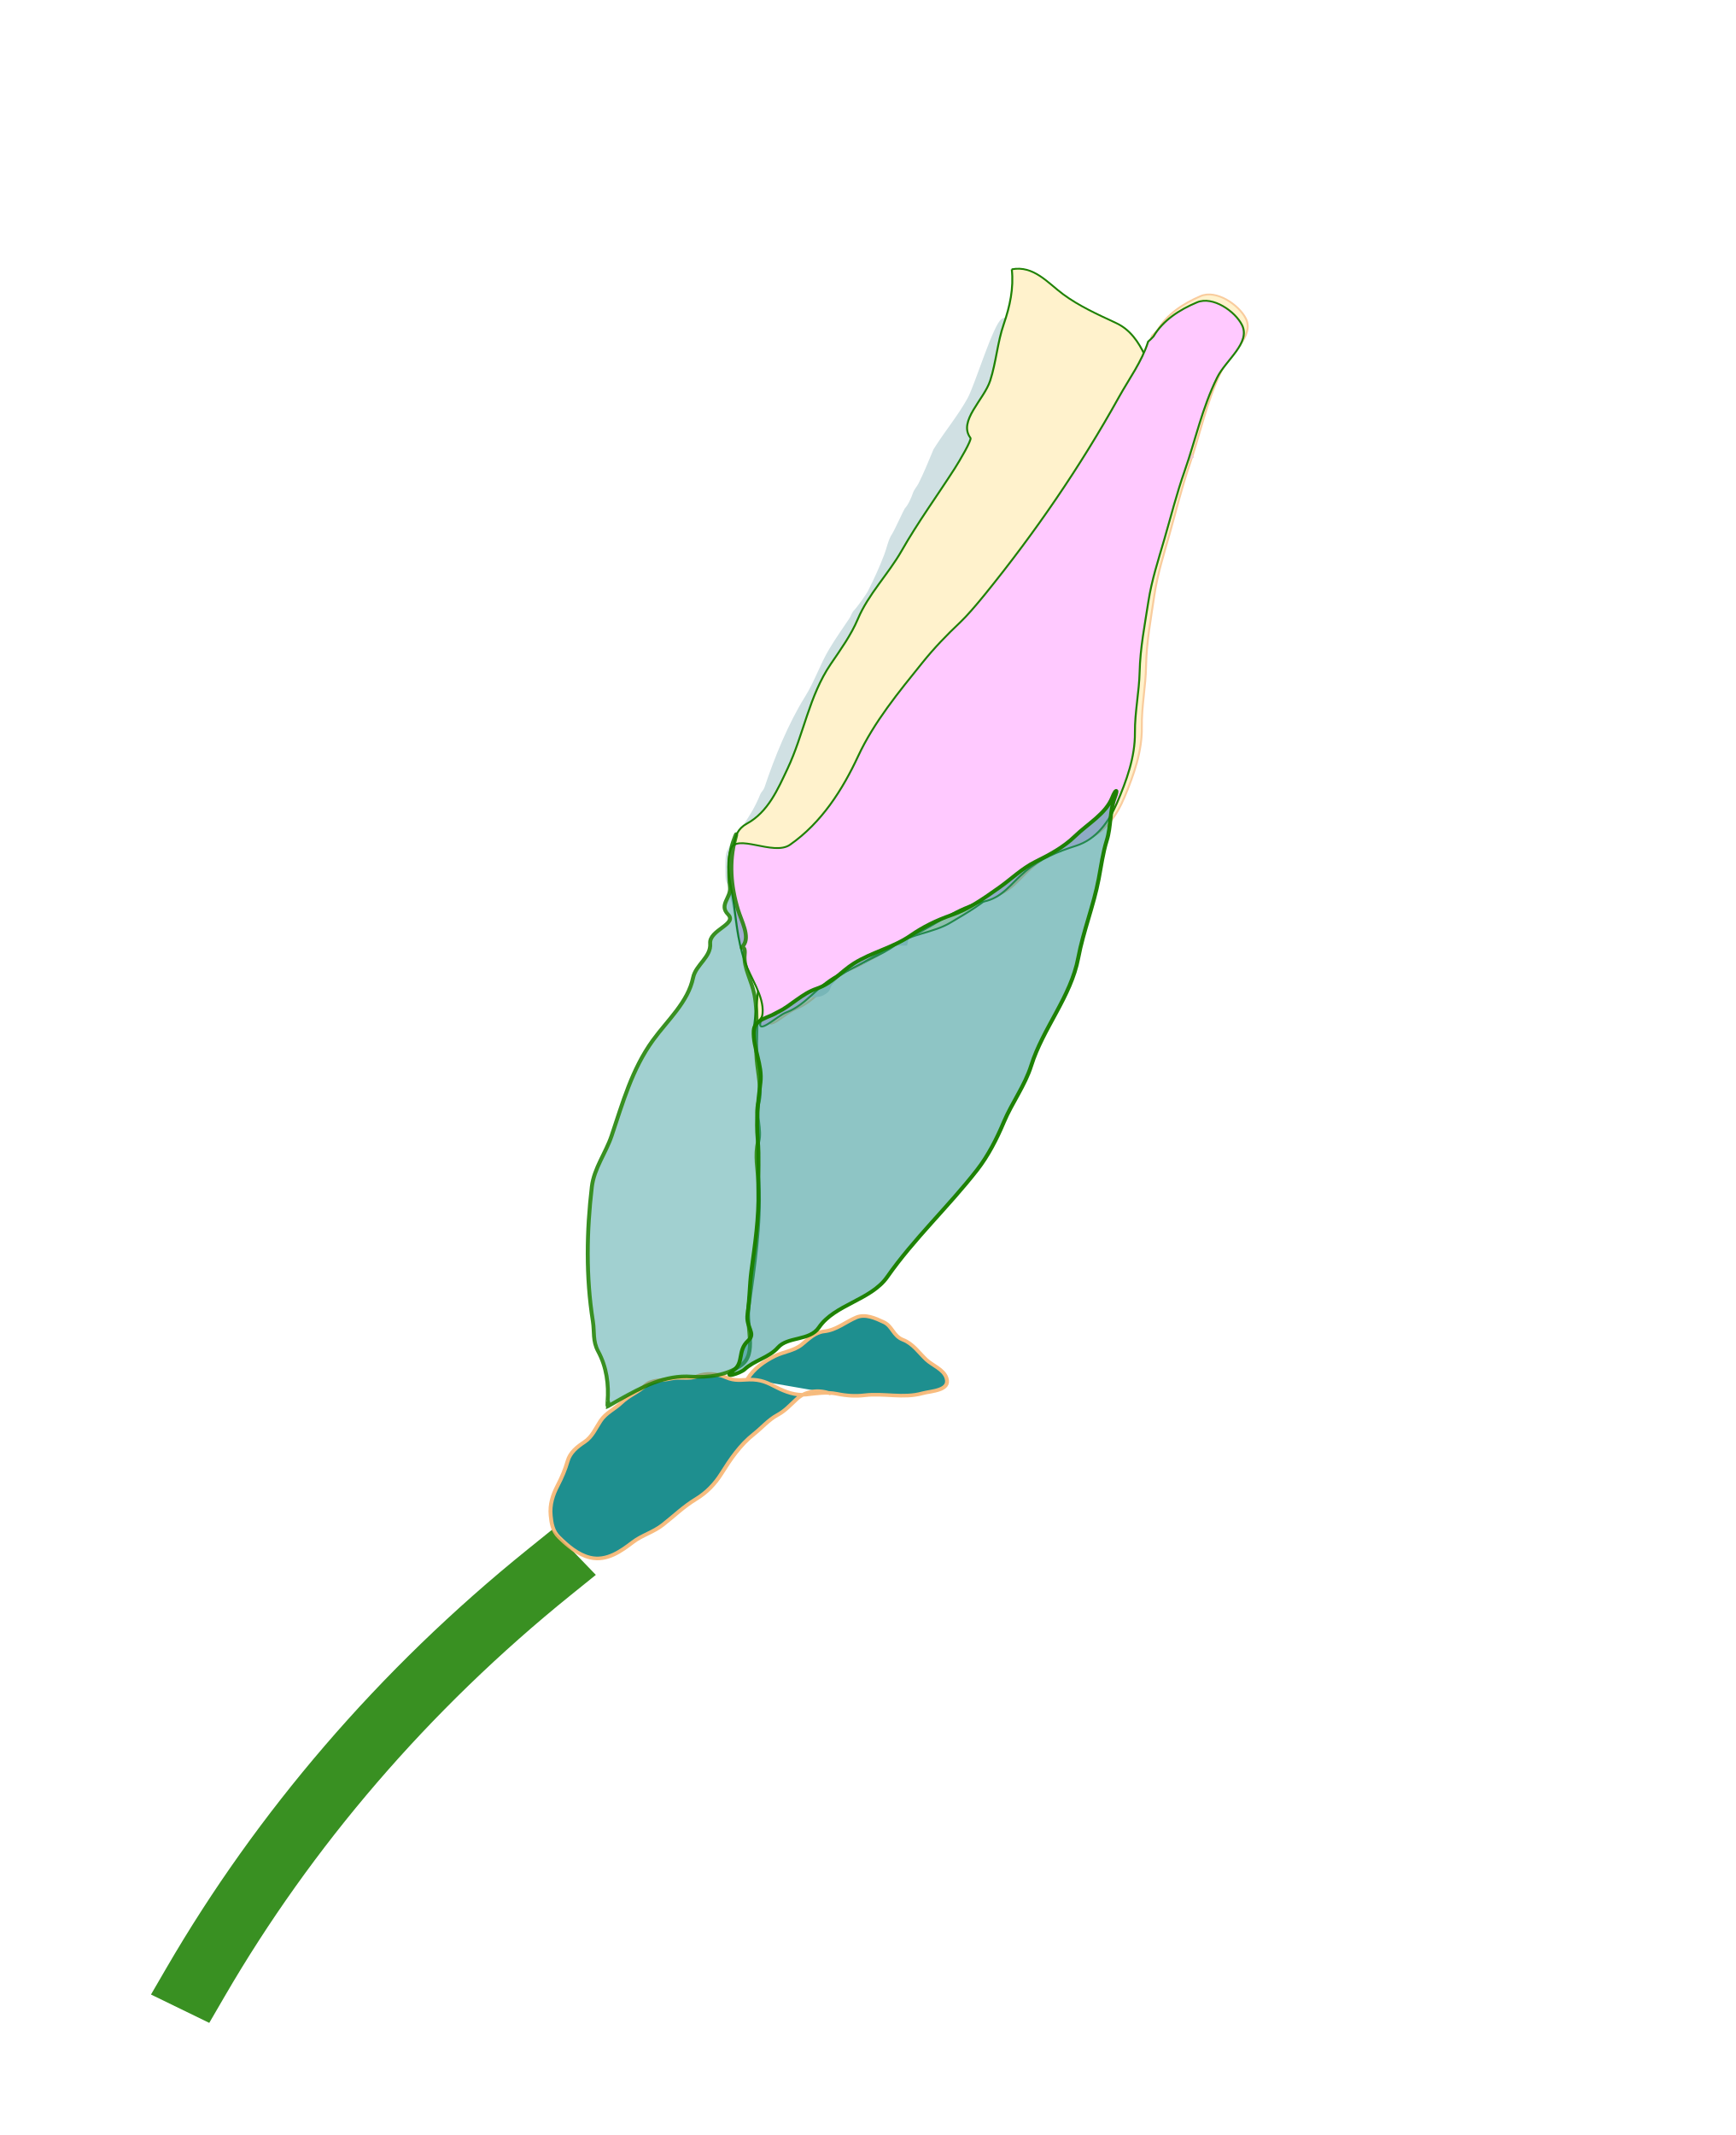
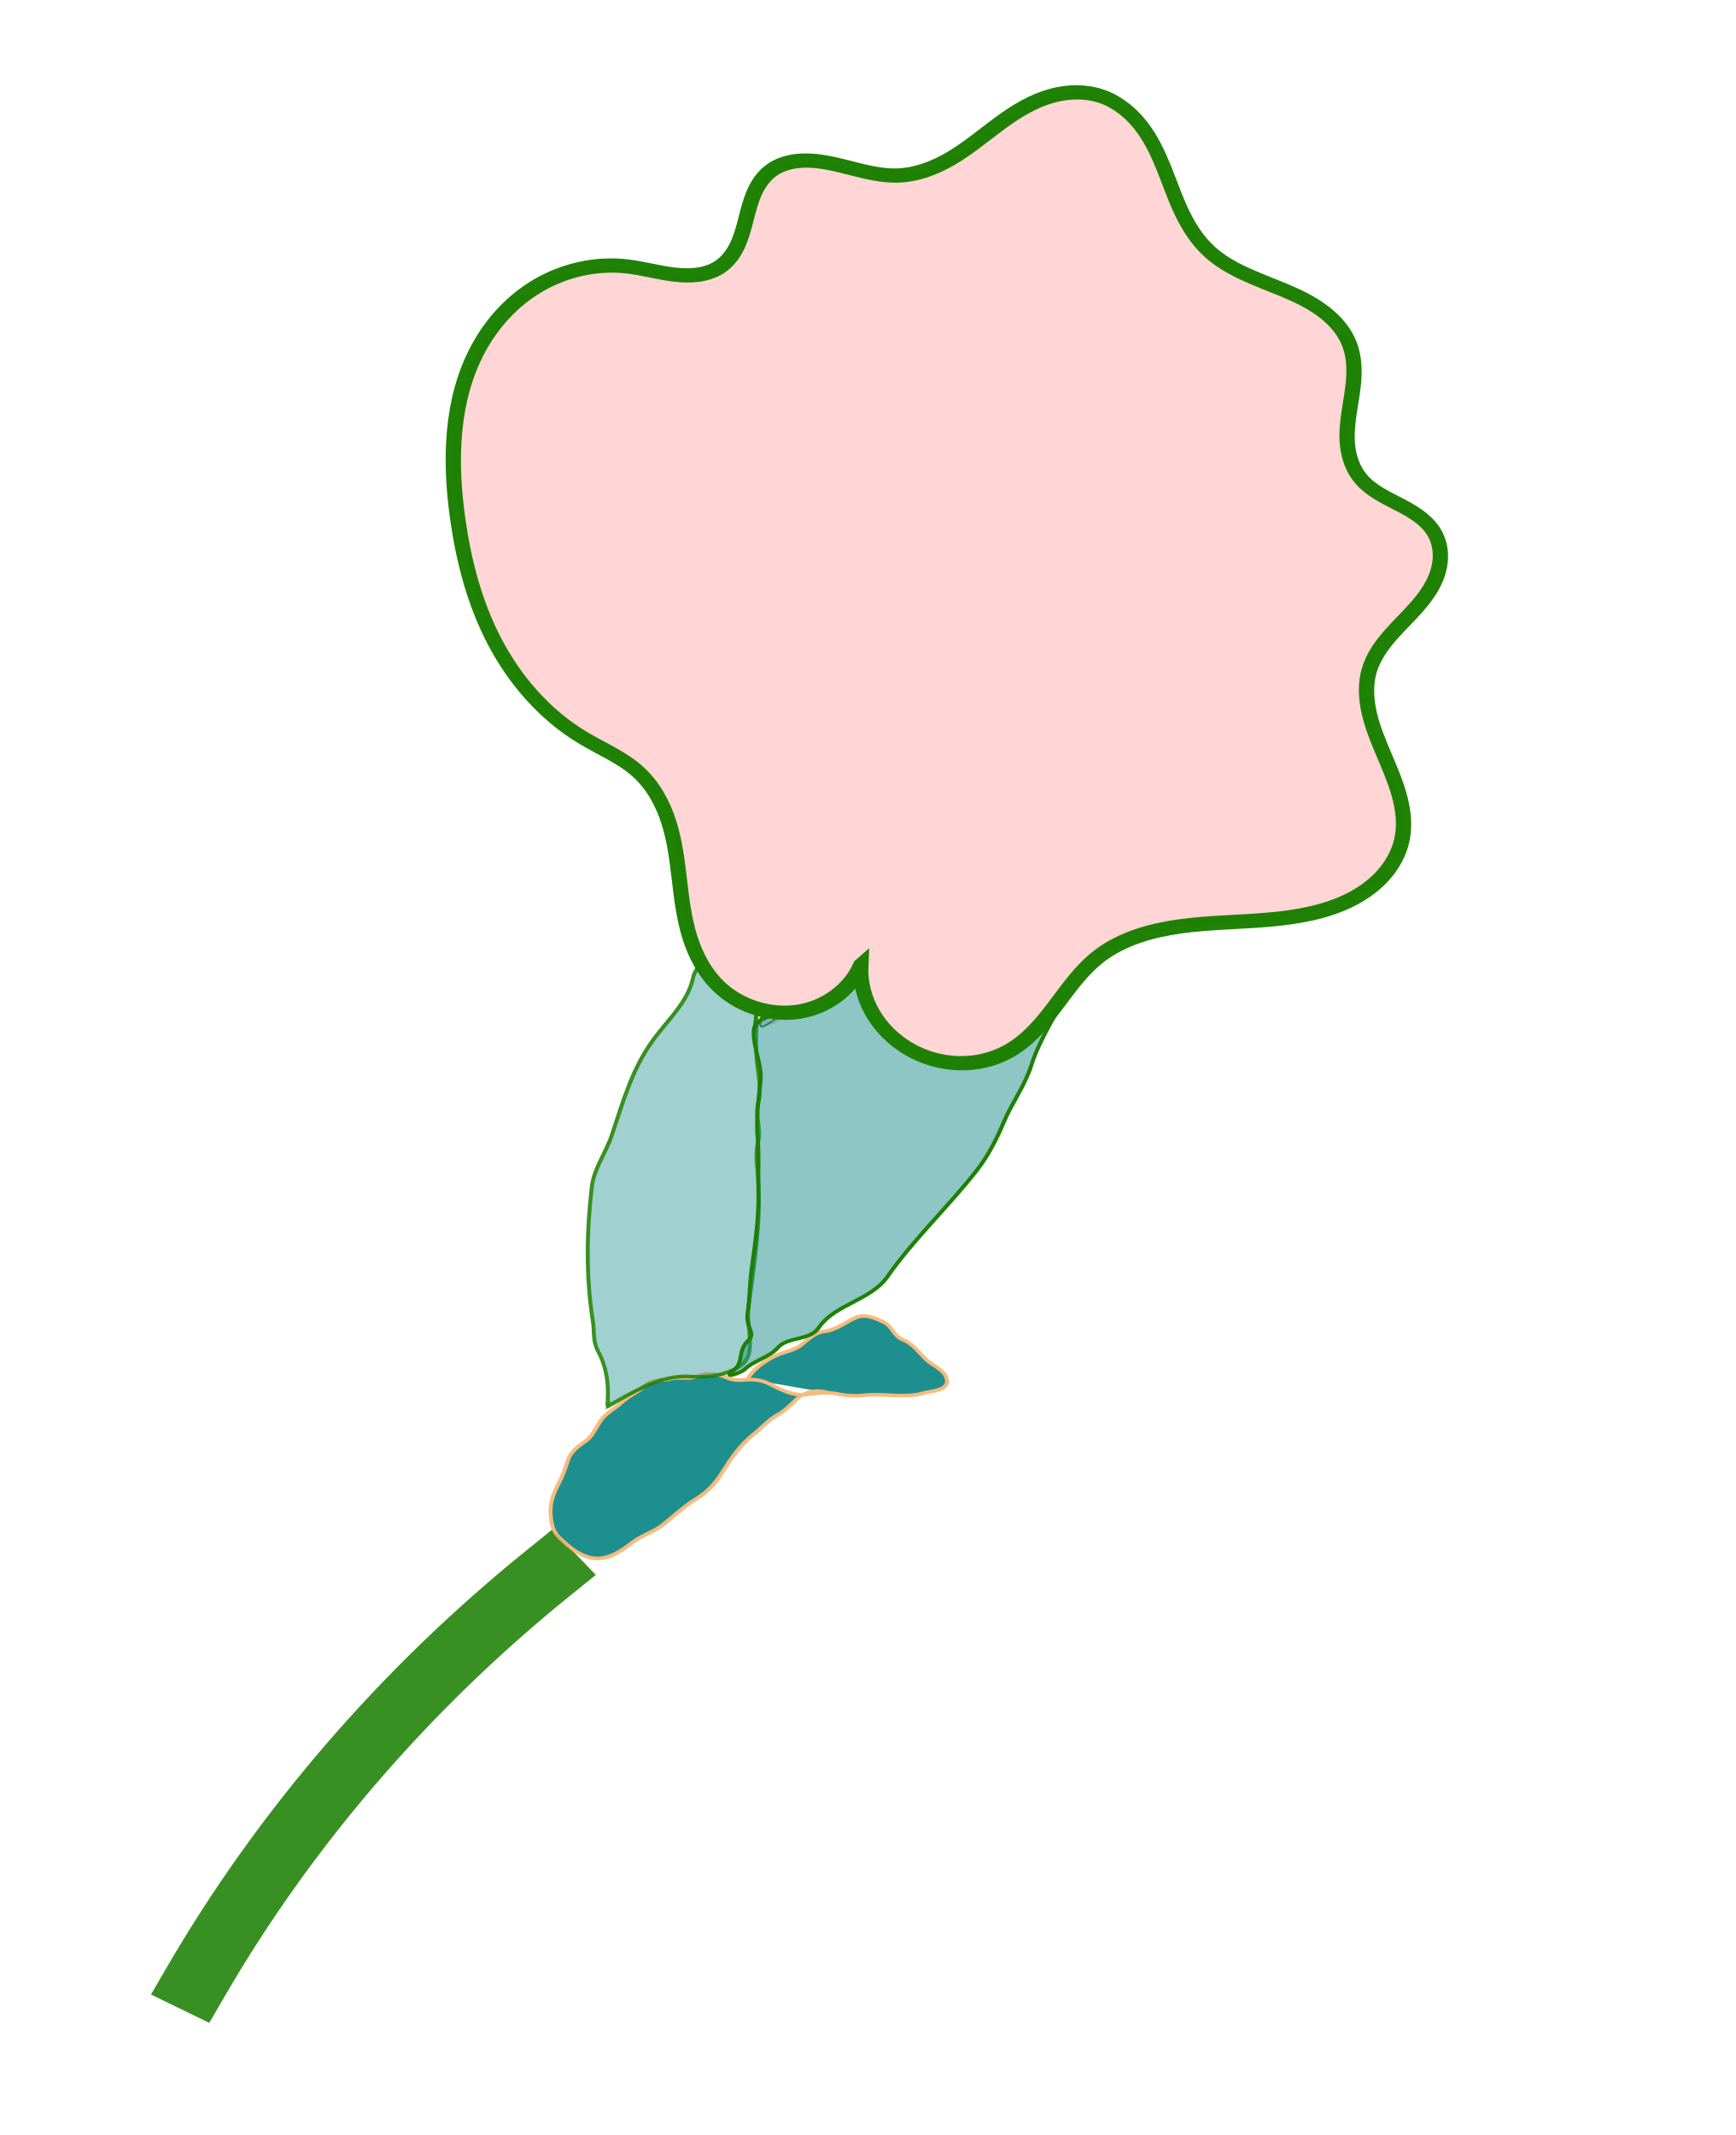
<svg xmlns="http://www.w3.org/2000/svg" width="100mm" height="123mm" viewBox="0 0 100 123" version="1.1" id="iris_blomstV2Format">
  <defs id="defs1" />
  <g id="gStilkerOgBlomster" transform="matrix(1.000397,0,0,0.9153983,-69.30309,-21.78094)">
    <path id="path2" style="opacity:0.88;fill:none;fill-opacity:1;stroke:#1b8000;stroke-width:3.801;stroke-linecap:square;stroke-dasharray:none;stroke-dashoffset:0;stroke-opacity:0.98" d="m 100.91,122.742 c -8.393,7.399 -15.265,16.195 -20.368,25.793" />
    <g transform="matrix(1.075565,0.1899658,-0.1590562,1.075565,27.98837,-235.5826)" id="gKnoppOgUtspringToppen">
      <g id="g160-1" transform="matrix(-0.8576155,-0.5620458,-0.4705945,0.8576155,576.5776,227.2113)">
        <path style="fill:#FFF2CC;fill-opacity:1;stroke:#f9cb9c;stroke-width:0.104;stroke-linecap:square;stroke-dasharray:none;stroke-opacity:0.98" d="m 336.041,239.881 c -0.154,1.187 -0.682,2.303 -1.059,3.442 -1.423,4.304 -3.227,8.484 -5.333,12.489 -0.378,0.719 -0.778,1.425 -1.049,1.809 -0.592,0.84 -1.142,1.71 -1.621,2.629 -1,1.915 -2.037,3.856 -2.577,5.948 -0.529,2.05 -1.344,4.127 -2.807,5.676 -0.77,0.815 -2.931,-0.201 -3.063,0.829 -0.138,1.074 0.358,2.081 0.648,3.123 0.327,1.174 0.604,2.389 1.214,3.443 0.512,0.884 1.337,1.832 1.173,2.846 -0.172,1.062 0.797,-0.363 1.236,-0.638 1.087,-0.679 1.464,-1.989 2.538,-2.725 1.21,-0.828 2.183,-1.947 3.374,-2.802 1.172,-0.841 2.116,-2.075 3.452,-2.613 0.953,-0.384 1.283,-1.279 1.936,-2.117 0.649,-0.833 1.514,-1.419 2.423,-1.921 1.016,-0.562 1.518,-1.684 1.774,-2.801 0.316,-1.377 0.566,-2.802 0.35,-4.191 -0.183,-1.179 -0.122,-2.348 -0.268,-3.514 -0.171,-1.36 -0.127,-2.722 -0.136,-4.097 -0.009,-1.237 0.167,-2.447 0.308,-3.698 0.152,-1.356 0.259,-2.713 0.481,-4.065 0.309,-1.886 0.384,-3.781 0.916,-5.655 0.3,-1.057 1.458,-2.274 0.851,-3.204 -0.467,-0.716 -1.772,-1.409 -2.542,-0.882 -0.865,0.592 -1.621,1.338 -1.983,2.343 0,0 -0.107,0.168 -0.107,0.168 0,0 -0.129,0.177 -0.129,0.177 z" id="path8-9" display="inline" transform="matrix(-0.8536402,-0.5692278,-0.4766078,0.8536402,775.2172,242.9739)" />
        <path id="path159-9" style="opacity:1;fill:#f4cccc;fill-opacity:1;stroke:none;stroke-width:0.104;stroke-linecap:square;stroke-dasharray:none;stroke-opacity:0.98" d="m 366.408,301.061 c 0.488,-0.368 0.984,-0.731 1.4,-1.185 0.754,-0.823 1.873,-1.042 2.694,-1.796 0.807,-0.741 1.548,-1.375 2.223,-2.381 0.652,-0.97 0.261,-2.094 0.497,-3.147 0.194,-0.864 0.26,-1.755 0.488,-2.606 0.354,-1.323 0.651,-2.663 1.064,-3.97 0.334,-1.055 0.278,-2.145 0.524,-3.227 0.645,-2.838 1.079,-5.707 1.554,-8.594 0.165,-1.004 0.238,-2.011 0.411,-3.013 0.287,-1.655 1.005,-3.706 -0.054,-5.043 -1,-1.263 -1.531,-3.248 -3.115,-3.739 -1.027,-0.318 -2.073,-0.625 -3.007,-1.152 -0.892,-0.503 -1.788,-1.391 -2.895,-0.949 v 0 c 0.266,1.052 0.214,2.122 0.044,3.193 -0.177,1.111 -0.076,2.231 -0.231,3.347 -0.16,1.155 -1.351,2.612 -0.548,3.455 0.093,0.097 -0.367,1.394 -0.565,1.891 -0.688,1.728 -1.471,3.413 -2.074,5.177 -0.499,1.458 -1.373,2.787 -1.709,4.294 -0.217,0.974 -0.642,1.903 -1.036,2.822 -0.159,0.371 -0.286,0.749 -0.393,1.134" display="inline" />
        <path id="path160-8" style="opacity:1;fill:#D0E0E3;fill-opacity:1;stroke:none;stroke-width:0.104;stroke-linecap:square;stroke-dasharray:none;stroke-opacity:0.98" d="m 363.155,292.517 c 0.073,-0.151 0.144,-0.302 0.212,-0.452 0.203,-0.447 0.378,-0.88 0.519,-1.265 0.253,-0.691 0.379,-1.475 0.661,-2.168 0.563,-1.384 1.121,-2.77 1.785,-4.119 0.457,-0.927 0.941,-1.792 1.455,-2.674 0.168,-0.289 0.434,-0.501 0.595,-0.795 0.603,-1.098 -0.199,0.025 0.264,-0.65 0.381,-0.556 0.839,-1.183 1.124,-1.806 1.903,-4.159 3.983,-8.362 5.356,-12.862 0.311,-1.019 0.886,-2.31 0.793,-2.601 v 0 h -5e-5 c 0.379,-0.483 0.458,-0.859 0.727,-1.301 0.428,-0.702 1.339,-1.174 1.785,-1.662 0.049,-0.054 1.19,0.265 1.322,0.361 0.305,0.222 0.792,0.355 0.926,0.795 0.167,0.547 -1.162,3.892 -1.322,4.769 -0.194,1.062 -0.204,2.146 -0.331,3.252 -0.01,0.091 -0.022,0.182 -0.033,0.272 -0.2,0.703 -0.404,1.374 -0.555,2.059 -0.045,0.202 -0.03,0.443 -0.102,0.642 -0.099,0.272 -0.218,0.725 -0.197,0.984 0.005,0.06 -0.33,1.343 -0.36,1.631 -0.037,0.358 -0.259,0.795 -0.369,1.133 -0.241,0.741 -0.434,1.519 -0.588,2.218 -0.056,0.253 -0.123,1.16 -0.101,1.44 0.01,0.129 -0.071,0.337 -0.085,0.474 -0.07,0.676 -0.123,1.387 -0.231,2.118 -0.15,1.018 -0.511,1.974 -0.648,3.022 -0.232,1.774 -0.832,3.811 -1.457,5.527 -0.05,0.138 -0.015,0.297 -0.057,0.438 -0.444,1.465 -0.313,2.489 -0.591,3.749 -0.057,0.259 -0.466,0.749 -0.653,0.993 -0.168,0.217 -0.331,0.43 -0.513,0.447 -0.1,0.009 -0.52,0.519 -0.684,0.596 -0.108,0.051 -0.925,0.857 -0.994,0.925 -0.752,0.733 -0.691,0.554 -1.334,0.856 -0.216,0.102 -0.811,0.808 -0.911,0.817 -0.077,0.007 -0.248,0.156 -0.353,0.166 -0.427,0.04 -1.043,-0.222 -1.465,-0.429 -0.45,-0.221 -1.699,-1.077 -1.888,-1.555 -0.225,-0.572 0.017,-0.558 -0.006,-0.865 -0.018,-0.236 -0.013,-0.553 -0.034,-0.829 -0.026,-0.334 -0.294,-0.867 -0.456,-1.156 -0.024,-0.043 -0.165,-0.168 -0.169,-0.217 -0.025,-0.327 -0.294,-1.436 -0.502,-1.75 -0.12,-0.181 -0.397,-0.378 -0.536,-0.529 z" />
      </g>
      <g id="gForresteUtspring" transform="translate(-201.0807,-2.575548)" display="inline">
        <path style="opacity:1;fill:#fff2cc;fill-opacity:1;stroke:#1b8000;stroke-width:0.104;stroke-linecap:square;stroke-dasharray:none;stroke-opacity:0.98" d="m 328.316,237.016 c 0.266,1.052 0.214,2.122 0.044,3.193 -0.177,1.111 -0.076,2.231 -0.231,3.347 -0.16,1.155 -1.351,2.612 -0.548,3.455 0.093,0.097 -0.367,1.394 -0.565,1.891 -0.688,1.728 -1.471,3.413 -2.074,5.177 -0.499,1.458 -1.373,2.787 -1.709,4.294 -0.217,0.974 -0.642,1.903 -1.036,2.822 -0.86,2.01 -0.817,4.26 -1.371,6.36 -0.333,1.261 -0.649,2.657 -1.667,3.519 -0.83,0.703 -0.368,1.827 -0.241,2.731 0.269,1.914 1.468,3.525 2.037,5.342 0.364,1.161 0.225,4.794 0.394,3.6 0.129,-0.914 0.703,-1.839 1.598,-2.156 1.1,-0.39 1.805,-1.203 2.649,-2.006 0.731,-0.696 1.642,-1.197 2.333,-1.951 0.754,-0.823 1.873,-1.042 2.694,-1.796 0.807,-0.741 1.548,-1.375 2.223,-2.381 0.652,-0.97 0.261,-2.094 0.497,-3.147 0.194,-0.864 0.26,-1.755 0.488,-2.606 0.354,-1.323 0.651,-2.663 1.064,-3.97 0.334,-1.055 0.278,-2.145 0.524,-3.227 0.645,-2.838 1.079,-5.707 1.554,-8.594 0.165,-1.004 0.238,-2.011 0.411,-3.013 0.287,-1.655 1.005,-3.706 -0.054,-5.043 -1,-1.263 -1.531,-3.248 -3.115,-3.739 -1.027,-0.318 -2.073,-0.625 -3.007,-1.152 -0.892,-0.503 -1.788,-1.391 -2.895,-0.949 z" id="pUtspring2VenstreToppen" />
-         <path style="opacity:1;fill:#ffc9ff;fill-opacity:1;stroke:#1b8000;stroke-width:0.104;stroke-linecap:square;stroke-dasharray:none;stroke-opacity:0.98" d="m 336.041,239.881 c -0.154,1.187 -0.682,2.303 -1.059,3.442 -1.423,4.304 -3.227,8.484 -5.333,12.489 -0.378,0.719 -0.778,1.425 -1.049,1.809 -0.592,0.84 -1.142,1.71 -1.621,2.629 -1,1.915 -2.037,3.856 -2.577,5.948 -0.529,2.05 -1.344,4.127 -2.807,5.676 -0.77,0.815 -2.931,-0.201 -3.063,0.829 -0.138,1.074 0.358,2.081 0.648,3.123 0.327,1.174 0.604,2.389 1.214,3.443 0.512,0.884 1.337,1.832 1.173,2.846 -0.172,1.062 0.797,-0.363 1.236,-0.638 1.087,-0.679 1.464,-1.989 2.538,-2.725 1.21,-0.828 2.183,-1.947 3.374,-2.802 1.172,-0.841 2.116,-2.075 3.452,-2.613 0.953,-0.384 1.283,-1.279 1.936,-2.117 0.649,-0.833 1.514,-1.419 2.423,-1.921 1.016,-0.562 1.518,-1.684 1.774,-2.801 0.316,-1.377 0.566,-2.802 0.35,-4.191 -0.183,-1.179 -0.122,-2.348 -0.268,-3.514 -0.171,-1.36 -0.127,-2.722 -0.136,-4.097 -0.009,-1.237 0.167,-2.447 0.308,-3.698 0.152,-1.356 0.259,-2.713 0.481,-4.065 0.309,-1.886 0.384,-3.781 0.916,-5.655 0.3,-1.057 1.458,-2.274 0.851,-3.204 -0.467,-0.716 -1.772,-1.409 -2.542,-0.882 -0.865,0.592 -1.621,1.338 -1.983,2.343 0,0 -0.107,0.168 -0.107,0.168 0,0 -0.129,0.177 -0.129,0.177 z" id="pUtspring1HoyreToppen" display="inline" />
+         <path style="opacity:1;fill:#ffc9ff;fill-opacity:1;stroke:#1b8000;stroke-width:0.104;stroke-linecap:square;stroke-dasharray:none;stroke-opacity:0.98" d="m 336.041,239.881 c -0.154,1.187 -0.682,2.303 -1.059,3.442 -1.423,4.304 -3.227,8.484 -5.333,12.489 -0.378,0.719 -0.778,1.425 -1.049,1.809 -0.592,0.84 -1.142,1.71 -1.621,2.629 -1,1.915 -2.037,3.856 -2.577,5.948 -0.529,2.05 -1.344,4.127 -2.807,5.676 -0.77,0.815 -2.931,-0.201 -3.063,0.829 -0.138,1.074 0.358,2.081 0.648,3.123 0.327,1.174 0.604,2.389 1.214,3.443 0.512,0.884 1.337,1.832 1.173,2.846 -0.172,1.062 0.797,-0.363 1.236,-0.638 1.087,-0.679 1.464,-1.989 2.538,-2.725 1.21,-0.828 2.183,-1.947 3.374,-2.802 1.172,-0.841 2.116,-2.075 3.452,-2.613 0.953,-0.384 1.283,-1.279 1.936,-2.117 0.649,-0.833 1.514,-1.419 2.423,-1.921 1.016,-0.562 1.518,-1.684 1.774,-2.801 0.316,-1.377 0.566,-2.802 0.35,-4.191 -0.183,-1.179 -0.122,-2.348 -0.268,-3.514 -0.171,-1.36 -0.127,-2.722 -0.136,-4.097 -0.009,-1.237 0.167,-2.447 0.308,-3.698 0.152,-1.356 0.259,-2.713 0.481,-4.065 0.309,-1.886 0.384,-3.781 0.916,-5.655 0.3,-1.057 1.458,-2.274 0.851,-3.204 -0.467,-0.716 -1.772,-1.409 -2.542,-0.882 -0.865,0.592 -1.621,1.338 -1.983,2.343 0,0 -0.107,0.168 -0.107,0.168 0,0 -0.129,0.177 -0.129,0.177 z" id="pUtspring1HoyreToppen" />
      </g>
      <g id="gUtspringHoyreMidten-5" transform="matrix(0.9999652,0.0091208,-0.00763674,0.9999652,132.2432,-38.02891)">
        <path style="opacity:0.88;fill:#008080;fill-opacity:1;stroke:#f6b26b;stroke-width:0.209;stroke-linecap:square;stroke-dasharray:none;stroke-opacity:0.98" d="m 121.898,298.943 c 0.173,-0.647 0.603,-1.215 1.079,-1.669 0.387,-0.369 0.914,-0.585 1.215,-1.031 0.277,-0.411 0.509,-0.884 0.979,-1.081 0.604,-0.253 0.955,-0.834 1.452,-1.255 0.411,-0.348 0.998,-0.235 1.478,-0.139 0.485,0.097 0.655,0.633 1.212,0.7 0.564,0.068 0.982,0.485 1.459,0.767 0.394,0.233 1.012,0.279 1.278,0.726 0.389,0.653 -0.616,0.949 -1.036,1.218 -0.876,0.561 -1.969,0.546 -2.901,0.949 -0.46,0.199 -0.934,0.303 -1.447,0.333 -0.552,0.033 -1.067,0.286 -1.57,0.498 -0.512,0.216 -1.101,0.155 -1.623,0.03 -0.505,-0.121 -0.872,-0.217 -1.488,-0.025 -0.372,0.116 -0.699,0.308 -1.206,0.218 -0.507,-0.09 -1.089,0.029 -1.475,0.347 -0.39,0.321 -0.888,0.278 -1.332,0.536 -0.41,0.238 -0.985,0.332 -1.212,0.749 -0.271,0.499 -0.694,0.785 -0.994,1.327 -0.252,0.454 -0.651,0.787 -0.816,1.32 -0.152,0.487 -0.207,1.012 -0.54,1.419 -0.31,0.377 -0.589,0.795 -0.599,1.302 -0.01,0.518 -0.076,1.013 -0.183,1.533 -0.118,0.577 -0.156,1.16 0.053,1.773 0.142,0.417 0.303,0.828 0.712,1.082 0.566,0.351 1.209,0.699 1.874,0.68 0.903,-0.025 1.5,-0.83 1.971,-1.493 0.373,-0.524 0.915,-0.86 1.292,-1.403 0.449,-0.647 0.831,-1.346 1.354,-1.935 0.455,-0.513 0.765,-1.128 0.953,-1.787 0.267,-0.938 0.565,-1.881 1.124,-2.692 0.322,-0.466 0.554,-1.009 0.946,-1.414 0.349,-0.36 0.516,-0.737 0.771,-1.174 0.327,-0.562 0.922,-0.859 1.568,-0.819" id="path112-7-3" transform="matrix(0.9959708,0.09800481,-0.08205828,0.9959708,-103.731,28.56423)" />
        <path style="opacity:0.88;fill:#008080;fill-opacity:0.418;stroke:#1b8000;stroke-width:0.209;stroke-linecap:square;stroke-dasharray:none;stroke-opacity:0.98" d="m 115.136,302.53 c -0.127,-0.702 0.017,0.378 -0.085,-0.238 -0.161,-0.977 -0.518,-1.931 -1.164,-2.68 -0.424,-0.491 -0.449,-1.044 -0.671,-1.593 -0.972,-2.406 -1.54,-4.946 -1.873,-7.505 -0.137,-1.056 0.254,-2.076 0.321,-3.129 0.126,-1.998 0.135,-4.017 0.826,-5.964 0.475,-1.337 1.276,-2.645 1.204,-4.077 -0.039,-0.767 0.653,-1.421 0.41,-2.165 -0.241,-0.737 1.145,-1.48 0.524,-1.883 -0.607,-0.394 -0.073,-0.971 -0.264,-1.531 -0.256,-0.75 -0.422,-1.517 -0.464,-2.326 -0.013,-0.253 0.08,-1.213 0.072,-0.478 -0.014,1.379 0.413,2.715 1.096,3.919 0.335,0.59 0.985,1.317 0.763,1.915 -0.159,0.428 0.078,-0.234 0.188,0.507 0.109,0.736 0.723,1.359 1.048,2.104 0.495,1.132 0.593,2.387 0.979,3.555 0.264,0.799 0.676,1.589 0.672,2.428 -0.003,0.74 0.513,1.415 0.517,2.16 0.004,0.805 0.365,1.57 0.588,2.342 0.66,2.285 0.883,4.655 1.146,7.027 0.125,1.124 1.102,2.478 0.405,3.375 -0.568,0.731 -1.482,1.172 -2.365,1.349 -1.395,0.28 -2.425,1.348 -3.363,2.338 -0.172,0.181 -0.342,0.366 -0.509,0.549 z" id="pOevreVenstreBled-5" transform="matrix(0.9959708,0.09800481,-0.08205828,0.9959708,-103.731,28.56423)" />
        <path style="opacity:1;fill:#299191;fill-opacity:0.526;stroke:#1b8000;stroke-width:0.209;stroke-linecap:square;stroke-dasharray:none;stroke-opacity:0.98" d="m 118.482,278.026 c 0.616,-0.59 0.986,-1.4 1.688,-1.906 0.703,-0.506 1.003,-1.307 1.548,-1.946 0.759,-0.891 1.804,-1.474 2.529,-2.403 0.522,-0.669 1.117,-1.233 1.806,-1.739 0.825,-0.605 1.437,-1.42 2.06,-2.228 0.51,-0.662 0.909,-1.413 1.511,-1.989 0.634,-0.607 1.241,-1.22 1.677,-2.011 0.493,-0.895 1.278,-1.709 1.386,-2.728 0.051,-0.478 0.182,-0.62 0.125,-0.006 -0.077,0.834 0.204,1.658 0.17,2.495 -0.031,0.765 0.059,1.508 0.108,2.278 0.101,1.567 -0.083,3.133 0.021,4.705 0.151,2.277 -0.855,4.453 -0.949,6.715 -0.051,1.209 -0.485,2.369 -0.637,3.56 -0.13,1.011 -0.34,2.093 -0.719,3.064 -0.965,2.472 -2.304,4.784 -3.149,7.305 -0.515,1.535 -2.327,2.322 -2.808,3.828 -0.286,0.895 -1.471,0.958 -1.822,1.724 -0.321,0.701 -1.044,1.067 -1.414,1.718 -0.153,0.269 -1.081,0.929 -0.544,0.203 0.432,-0.585 -0.08,-1.134 0.338,-1.856 0.326,-0.563 -0.308,-0.7 -0.385,-1.476 -0.082,-0.827 -0.291,-1.644 -0.387,-2.476 -0.178,-1.537 -0.324,-3.075 -0.727,-4.583 -0.254,-0.949 -0.414,-1.911 -0.726,-2.851 -0.349,-1.048 -0.495,-2.125 -0.631,-3.228 -0.124,-1.005 -0.857,-1.813 -1.042,-2.785 -0.123,-0.65 0.616,-0.965 0.974,-1.384 z" id="path115-1-1" transform="matrix(0.9959708,0.09800481,-0.08205828,0.9959708,-103.731,28.56423)" />
      </g>
    </g>
    <g id="gBlomstHeleOeverst" transform="matrix(0.9542681,0.1769946,-0.1481955,0.9542681,38.43066,-45.68132)" display="none">
      <g id="gBlomsterBlad3Bottom-5-9" style="opacity:1;fill:#ffb500;fill-opacity:1">
        <path style="fill:#ffb500;fill-opacity:1;stroke:#1b8000;stroke-width:0.918;stroke-linecap:square;stroke-opacity:0.98" d="m 105.705,107.763 c 0.1,-1.069 -0.245,-2.172 -0.935,-2.993 -0.573,-0.682 -1.376,-1.167 -2.246,-1.357 -0.87,-0.19 -1.802,-0.083 -2.608,0.298 -0.805,0.381 -1.478,1.035 -1.882,1.829 -0.404,0.794 -0.538,1.722 -0.373,2.598 0.567,0.468 1.153,0.914 1.757,1.334 0.167,0.117 0.339,0.234 0.463,0.397 0.177,0.233 0.238,0.535 0.252,0.827 0.014,0.292 -0.013,0.586 0.014,0.878 0.013,0.146 0.041,0.291 0.092,0.428 0.051,0.137 0.127,0.266 0.23,0.37 0.103,0.104 0.235,0.181 0.378,0.211 0.143,0.029 0.299,0.008 0.423,-0.068 0.079,-0.048 0.144,-0.117 0.194,-0.194 0.05,-0.077 0.086,-0.164 0.111,-0.252 0.051,-0.177 0.063,-0.363 0.091,-0.546 0.081,-0.533 0.297,-1.035 0.529,-1.521 0.119,-0.249 0.244,-0.497 0.397,-0.728 0.335,-0.504 0.807,-0.915 1.351,-1.179 0.544,-0.264 1.159,-0.379 1.762,-0.331 z" id="path6-1-5-2" display="none" />
        <path style="font-variation-settings:normal;opacity:1;vector-effect:none;fill:#D5A6BD;fill-opacity:1;fill-rule:evenodd;stroke:#1b8000;stroke-width:0.917;stroke-linecap:square;stroke-linejoin:miter;stroke-miterlimit:4;stroke-dasharray:none;stroke-dashoffset:0;stroke-opacity:0.98;-inkscape-stroke:none;stop-color:#000000;stop-opacity:1" d="m 101.402,112.44 c -0.267,-1.006 -0.814,-1.937 -1.564,-2.659 -0.75,-0.723 -1.699,-1.235 -2.715,-1.465 -1.015,-0.23 -2.093,-0.176 -3.081,0.153 -0.988,0.329 -1.882,0.933 -2.556,1.726 -0.928,1.092 -1.413,2.485 -1.827,3.858 -0.413,1.372 -0.785,2.782 -1.541,4 -0.937,1.51 -2.406,2.621 -3.965,3.475 -1.559,0.853 -3.23,1.48 -4.833,2.248 -1.603,0.768 -3.167,1.7 -4.336,3.038 -0.585,0.669 -1.064,1.436 -1.363,2.273 -0.299,0.837 -0.413,1.745 -0.282,2.624 0.135,0.904 0.523,1.755 1.011,2.528 0.488,0.773 1.078,1.476 1.655,2.185 0.577,0.709 1.148,1.43 1.592,2.229 0.444,0.799 0.761,1.685 0.793,2.599 0.031,0.878 -0.2,1.746 -0.509,2.568 -0.309,0.822 -0.698,1.613 -1.002,2.437 -0.304,0.824 -0.525,1.696 -0.478,2.573 0.023,0.439 0.114,0.875 0.288,1.279 0.174,0.403 0.432,0.773 0.765,1.059 0.34,0.292 0.752,0.493 1.179,0.632 0.427,0.139 0.87,0.219 1.313,0.291 0.886,0.144 1.808,0.271 2.56,0.761 0.636,0.415 1.095,1.063 1.394,1.761 0.299,0.698 0.449,1.451 0.57,2.2 0.121,0.75 0.216,1.506 0.412,2.24 0.196,0.734 0.499,1.452 0.992,2.03 0.547,0.641 1.304,1.08 2.103,1.349 0.799,0.269 1.643,0.378 2.484,0.441 1.681,0.127 3.437,0.095 4.955,0.829 0.893,0.432 1.648,1.107 2.306,1.848 0.658,0.742 1.23,1.555 1.843,2.334 0.613,0.779 1.277,1.532 2.08,2.113 0.803,0.582 1.76,0.986 2.752,1.001 1.18,0.017 2.317,-0.522 3.214,-1.288 0.897,-0.766 1.583,-1.747 2.209,-2.747 0.626,-1 1.207,-2.033 1.94,-2.957 0.734,-0.924 1.641,-1.745 2.74,-2.175 1.191,-0.465 2.508,-0.438 3.776,-0.598 0.634,-0.08 1.268,-0.21 1.853,-0.467 0.585,-0.257 1.123,-0.65 1.479,-1.181 0.342,-0.508 0.504,-1.12 0.559,-1.73 0.055,-0.61 0.009,-1.224 -0.033,-1.835 -0.043,-0.611 -0.082,-1.226 -0.015,-1.835 0.068,-0.609 0.249,-1.217 0.611,-1.71 0.282,-0.384 0.664,-0.687 1.084,-0.911 0.42,-0.224 0.877,-0.372 1.341,-0.478 0.928,-0.212 1.888,-0.259 2.813,-0.482 1.826,-0.44 3.457,-1.566 4.621,-3.04 1.164,-1.474 1.875,-3.281 2.159,-5.137 0.569,-3.713 -0.527,-7.496 -2.103,-10.906 -1.131,-2.446 -2.53,-4.796 -4.391,-6.745 -1.861,-1.949 -4.212,-3.486 -6.834,-4.106 -1.254,-0.297 -2.575,-0.389 -3.742,-0.935 -1.124,-0.526 -2.028,-1.445 -2.721,-2.474 -0.694,-1.029 -1.195,-2.173 -1.691,-3.311 -0.496,-1.138 -0.994,-2.283 -1.681,-3.316 -0.687,-1.033 -1.582,-1.959 -2.699,-2.499 -1.524,-0.737 -3.411,-0.669 -4.878,0.175 -1.468,0.844 -2.475,2.44 -2.605,4.128 z" id="path5-2-4-9" />
      </g>
    </g>
-     <g id="gBlomstHeleOeverst-5" transform="matrix(-0.916623,-0.3397701,0.2844855,-0.916623,179.8094,222.0836)" display="none">
+     <g id="gBlomstHeleOeverst-5" transform="matrix(-0.916623,-0.3397701,0.2844855,-0.916623,179.8094,222.0836)">
      <g id="gBlomsterBlad3Bottom-5-9-1" style="opacity:1;fill:#ffb500;fill-opacity:1">
        <path style="fill:#ffb500;fill-opacity:1;stroke:#1b8000;stroke-width:0.918;stroke-linecap:square;stroke-opacity:0.98" d="m 105.705,107.763 c 0.1,-1.069 -0.245,-2.172 -0.935,-2.993 -0.573,-0.682 -1.376,-1.167 -2.246,-1.357 -0.87,-0.19 -1.802,-0.083 -2.608,0.298 -0.805,0.381 -1.478,1.035 -1.882,1.829 -0.404,0.794 -0.538,1.722 -0.373,2.598 0.567,0.468 1.153,0.914 1.757,1.334 0.167,0.117 0.339,0.234 0.463,0.397 0.177,0.233 0.238,0.535 0.252,0.827 0.014,0.292 -0.013,0.586 0.014,0.878 0.013,0.146 0.041,0.291 0.092,0.428 0.051,0.137 0.127,0.266 0.23,0.37 0.103,0.104 0.235,0.181 0.378,0.211 0.143,0.029 0.299,0.008 0.423,-0.068 0.079,-0.048 0.144,-0.117 0.194,-0.194 0.05,-0.077 0.086,-0.164 0.111,-0.252 0.051,-0.177 0.063,-0.363 0.091,-0.546 0.081,-0.533 0.297,-1.035 0.529,-1.521 0.119,-0.249 0.244,-0.497 0.397,-0.728 0.335,-0.504 0.807,-0.915 1.351,-1.179 0.544,-0.264 1.159,-0.379 1.762,-0.331 z" id="path6-1-5-2-7" display="none" />
-         <path style="font-variation-settings:normal;opacity:1;vector-effect:none;fill:#ffd5d5;fill-opacity:1;fill-rule:evenodd;stroke:#1b8000;stroke-width:0.917;stroke-linecap:square;stroke-linejoin:miter;stroke-miterlimit:4;stroke-dasharray:none;stroke-dashoffset:0;stroke-opacity:0.98;-inkscape-stroke:none;stop-color:#000000;stop-opacity:1" d="m 101.402,112.44 c -0.267,-1.006 -0.814,-1.937 -1.564,-2.659 -0.75,-0.723 -1.699,-1.235 -2.715,-1.465 -1.015,-0.23 -2.093,-0.176 -3.081,0.153 -0.988,0.329 -1.882,0.933 -2.556,1.726 -0.928,1.092 -1.413,2.485 -1.827,3.858 -0.413,1.372 -0.785,2.782 -1.541,4 -0.937,1.51 -2.406,2.621 -3.965,3.475 -1.559,0.853 -3.23,1.48 -4.833,2.248 -1.603,0.768 -3.167,1.7 -4.336,3.038 -0.585,0.669 -1.064,1.436 -1.363,2.273 -0.299,0.837 -0.413,1.745 -0.282,2.624 0.135,0.904 0.523,1.755 1.011,2.528 0.488,0.773 1.078,1.476 1.655,2.185 0.577,0.709 1.148,1.43 1.592,2.229 0.444,0.799 0.761,1.685 0.793,2.599 0.031,0.878 -0.2,1.746 -0.509,2.568 -0.309,0.822 -0.698,1.613 -1.002,2.437 -0.304,0.824 -0.525,1.696 -0.478,2.573 0.023,0.439 0.114,0.875 0.288,1.279 0.174,0.403 0.432,0.773 0.765,1.059 0.34,0.292 0.752,0.493 1.179,0.632 0.427,0.139 0.87,0.219 1.313,0.291 0.886,0.144 1.808,0.271 2.56,0.761 0.636,0.415 1.095,1.063 1.394,1.761 0.299,0.698 0.449,1.451 0.57,2.2 0.121,0.75 0.216,1.506 0.412,2.24 0.196,0.734 0.499,1.452 0.992,2.03 0.547,0.641 1.304,1.08 2.103,1.349 0.799,0.269 1.643,0.378 2.484,0.441 1.681,0.127 3.437,0.095 4.955,0.829 0.893,0.432 1.648,1.107 2.306,1.848 0.658,0.742 1.23,1.555 1.843,2.334 0.613,0.779 1.277,1.532 2.08,2.113 0.803,0.582 1.76,0.986 2.752,1.001 1.18,0.017 2.317,-0.522 3.214,-1.288 0.897,-0.766 1.583,-1.747 2.209,-2.747 0.626,-1 1.207,-2.033 1.94,-2.957 0.734,-0.924 1.641,-1.745 2.74,-2.175 1.191,-0.465 2.508,-0.438 3.776,-0.598 0.634,-0.08 1.268,-0.21 1.853,-0.467 0.585,-0.257 1.123,-0.65 1.479,-1.181 0.342,-0.508 0.504,-1.12 0.559,-1.73 0.055,-0.61 0.009,-1.224 -0.033,-1.835 -0.043,-0.611 -0.082,-1.226 -0.015,-1.835 0.068,-0.609 0.249,-1.217 0.611,-1.71 0.282,-0.384 0.664,-0.687 1.084,-0.911 0.42,-0.224 0.877,-0.372 1.341,-0.478 0.928,-0.212 1.888,-0.259 2.813,-0.482 1.826,-0.44 3.457,-1.566 4.621,-3.04 1.164,-1.474 1.875,-3.281 2.159,-5.137 0.569,-3.713 -0.527,-7.496 -2.103,-10.906 -1.131,-2.446 -2.53,-4.796 -4.391,-6.745 -1.861,-1.949 -4.212,-3.486 -6.834,-4.106 -1.254,-0.297 -2.575,-0.389 -3.742,-0.935 -1.124,-0.526 -2.028,-1.445 -2.721,-2.474 -0.694,-1.029 -1.195,-2.173 -1.691,-3.311 -0.496,-1.138 -0.994,-2.283 -1.681,-3.316 -0.687,-1.033 -1.582,-1.959 -2.699,-2.499 -1.524,-0.737 -3.411,-0.669 -4.878,0.175 -1.468,0.844 -2.475,2.44 -2.605,4.128 z" id="path5-2-4-9-1" />
+         <path style="font-variation-settings:normal;opacity:1;vector-effect:none;fill:#ffd5d5;fill-opacity:1;fill-rule:evenodd;stroke:#1b8000;stroke-width:0.917;stroke-linecap:square;stroke-linejoin:miter;stroke-miterlimit:4;stroke-dasharray:none;stroke-dashoffset:0;stroke-opacity:0.98;-inkscape-stroke:none;stop-color:#000000;stop-opacity:1" d="m 101.402,112.44 c -0.267,-1.006 -0.814,-1.937 -1.564,-2.659 -0.75,-0.723 -1.699,-1.235 -2.715,-1.465 -1.015,-0.23 -2.093,-0.176 -3.081,0.153 -0.988,0.329 -1.882,0.933 -2.556,1.726 -0.928,1.092 -1.413,2.485 -1.827,3.858 -0.413,1.372 -0.785,2.782 -1.541,4 -0.937,1.51 -2.406,2.621 -3.965,3.475 -1.559,0.853 -3.23,1.48 -4.833,2.248 -1.603,0.768 -3.167,1.7 -4.336,3.038 -0.585,0.669 -1.064,1.436 -1.363,2.273 -0.299,0.837 -0.413,1.745 -0.282,2.624 0.135,0.904 0.523,1.755 1.011,2.528 0.488,0.773 1.078,1.476 1.655,2.185 0.577,0.709 1.148,1.43 1.592,2.229 0.444,0.799 0.761,1.685 0.793,2.599 0.031,0.878 -0.2,1.746 -0.509,2.568 -0.309,0.822 -0.698,1.613 -1.002,2.437 -0.304,0.824 -0.525,1.696 -0.478,2.573 0.023,0.439 0.114,0.875 0.288,1.279 0.174,0.403 0.432,0.773 0.765,1.059 0.34,0.292 0.752,0.493 1.179,0.632 0.427,0.139 0.87,0.219 1.313,0.291 0.886,0.144 1.808,0.271 2.56,0.761 0.636,0.415 1.095,1.063 1.394,1.761 0.299,0.698 0.449,1.451 0.57,2.2 0.121,0.75 0.216,1.506 0.412,2.24 0.196,0.734 0.499,1.452 0.992,2.03 0.547,0.641 1.304,1.08 2.103,1.349 0.799,0.269 1.643,0.378 2.484,0.441 1.681,0.127 3.437,0.095 4.955,0.829 0.893,0.432 1.648,1.107 2.306,1.848 0.658,0.742 1.23,1.555 1.843,2.334 0.613,0.779 1.277,1.532 2.08,2.113 0.803,0.582 1.76,0.986 2.752,1.001 1.18,0.017 2.317,-0.522 3.214,-1.288 0.897,-0.766 1.583,-1.747 2.209,-2.747 0.626,-1 1.207,-2.033 1.94,-2.957 0.734,-0.924 1.641,-1.745 2.74,-2.175 1.191,-0.465 2.508,-0.438 3.776,-0.598 0.634,-0.08 1.268,-0.21 1.853,-0.467 0.585,-0.257 1.123,-0.65 1.479,-1.181 0.342,-0.508 0.504,-1.12 0.559,-1.73 0.055,-0.61 0.009,-1.224 -0.033,-1.835 -0.043,-0.611 -0.082,-1.226 -0.015,-1.835 0.068,-0.609 0.249,-1.217 0.611,-1.71 0.282,-0.384 0.664,-0.687 1.084,-0.911 0.42,-0.224 0.877,-0.372 1.341,-0.478 0.928,-0.212 1.888,-0.259 2.813,-0.482 1.826,-0.44 3.457,-1.566 4.621,-3.04 1.164,-1.474 1.875,-3.281 2.159,-5.137 0.569,-3.713 -0.527,-7.496 -2.103,-10.906 -1.131,-2.446 -2.53,-4.796 -4.391,-6.745 -1.861,-1.949 -4.212,-3.486 -6.834,-4.106 -1.254,-0.297 -2.575,-0.389 -3.742,-0.935 -1.124,-0.526 -2.028,-1.445 -2.721,-2.474 -0.694,-1.029 -1.195,-2.173 -1.691,-3.311 -0.496,-1.138 -0.994,-2.283 -1.681,-3.316 -0.687,-1.033 -1.582,-1.959 -2.699,-2.499 -1.524,-0.737 -3.411,-0.669 -4.878,0.175 -1.468,0.844 -2.475,2.44 -2.605,4.128 z" id="pBlomstOeverstBladHoved" />
      </g>
    </g>
  </g>
</svg>
